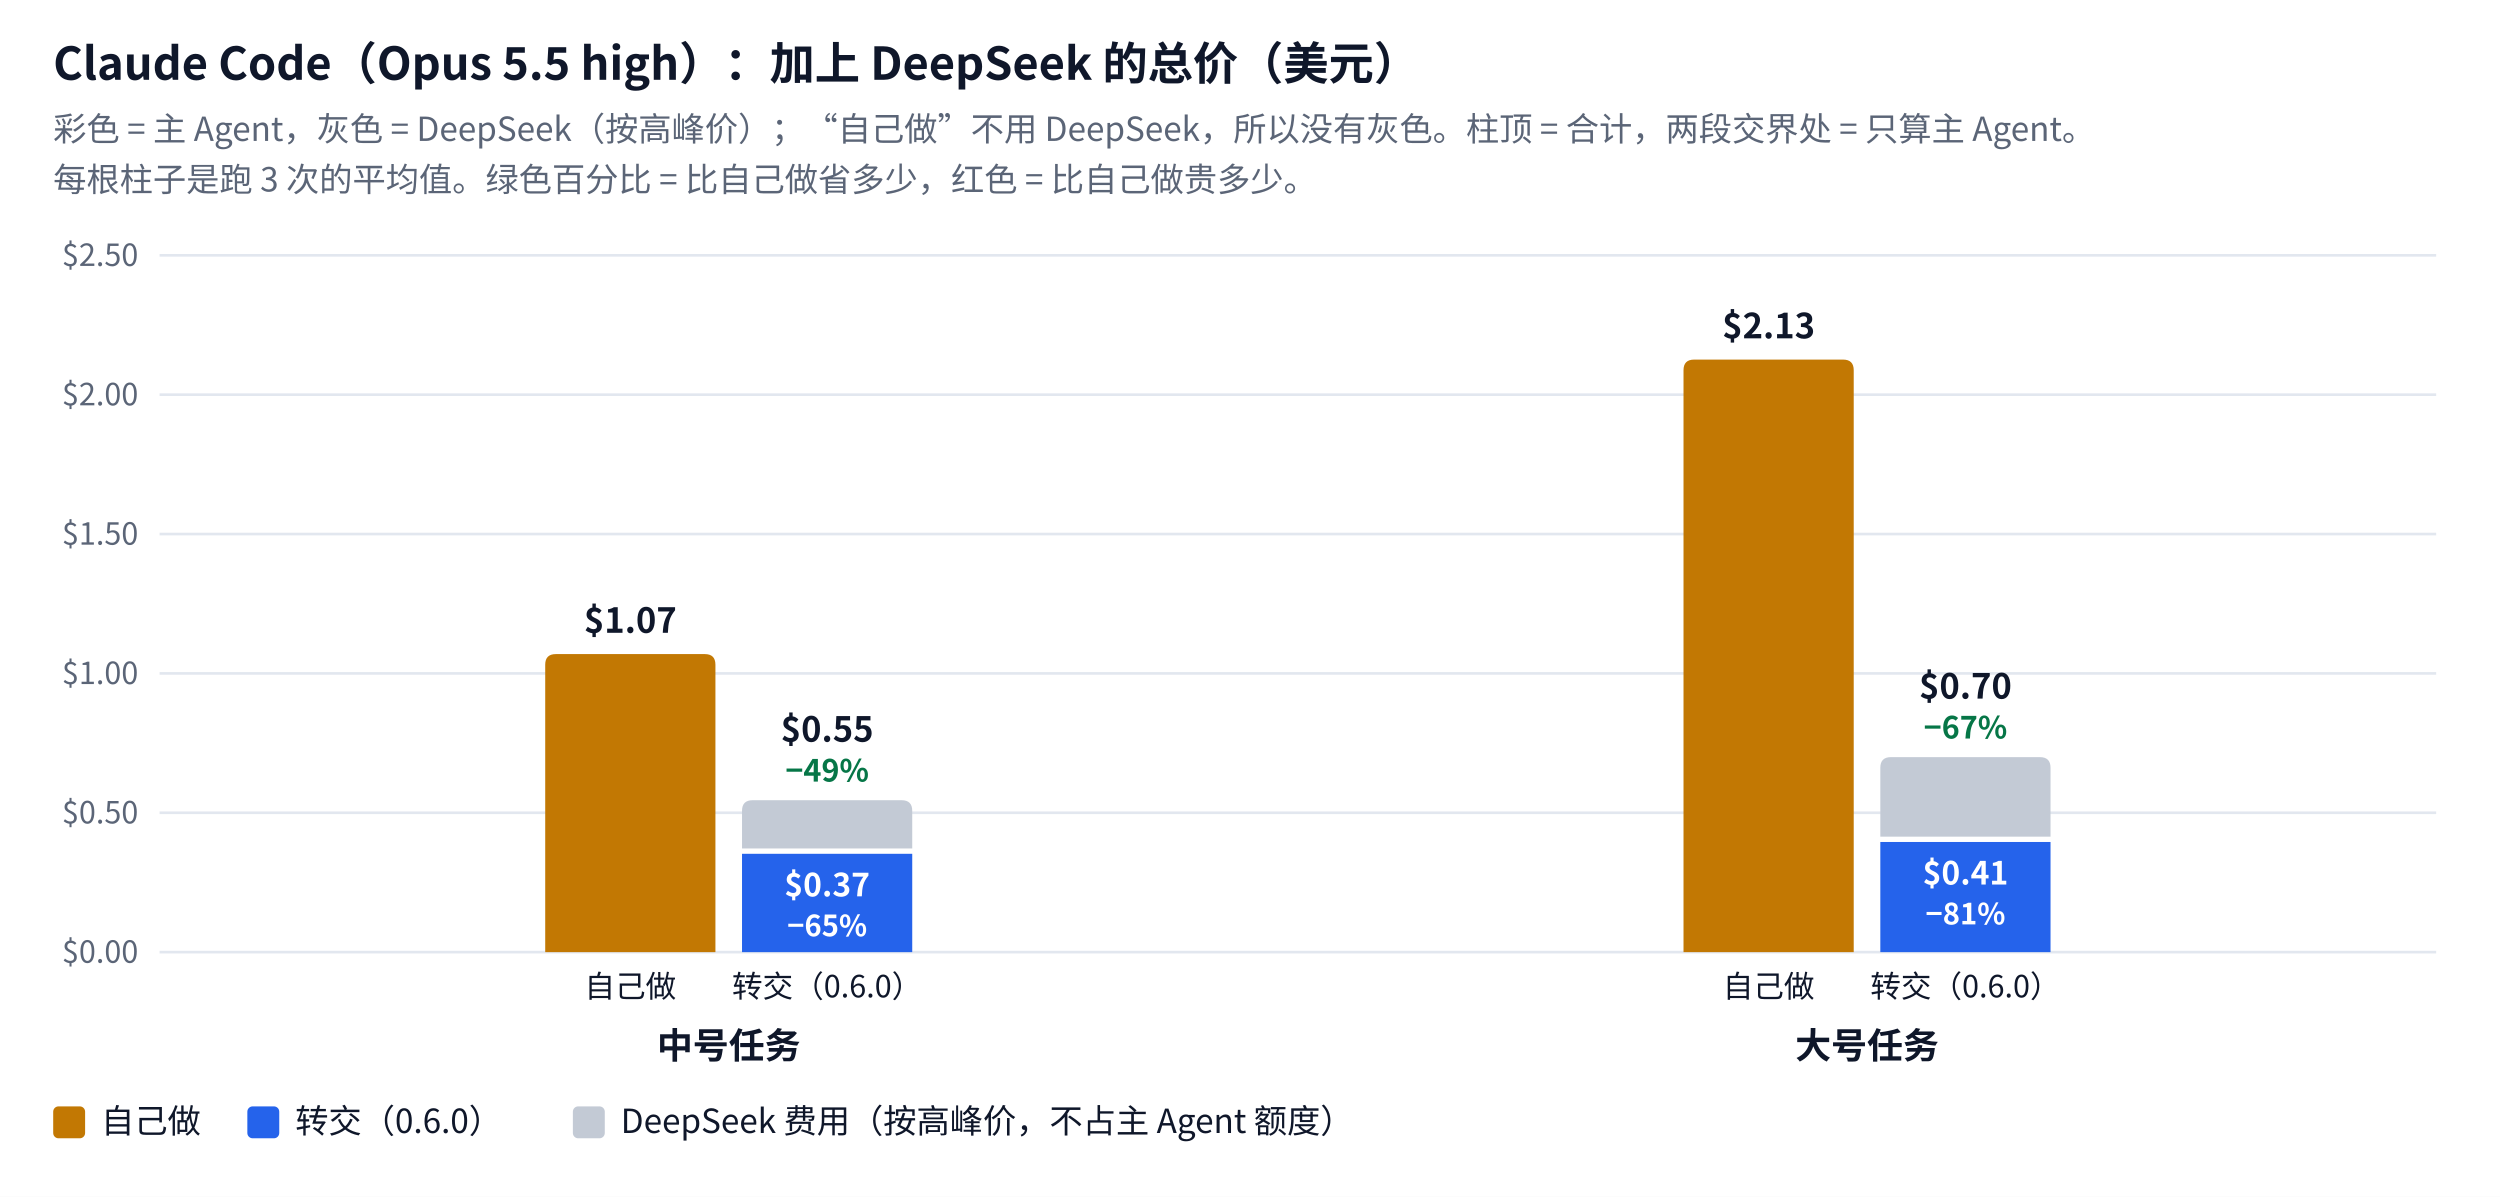
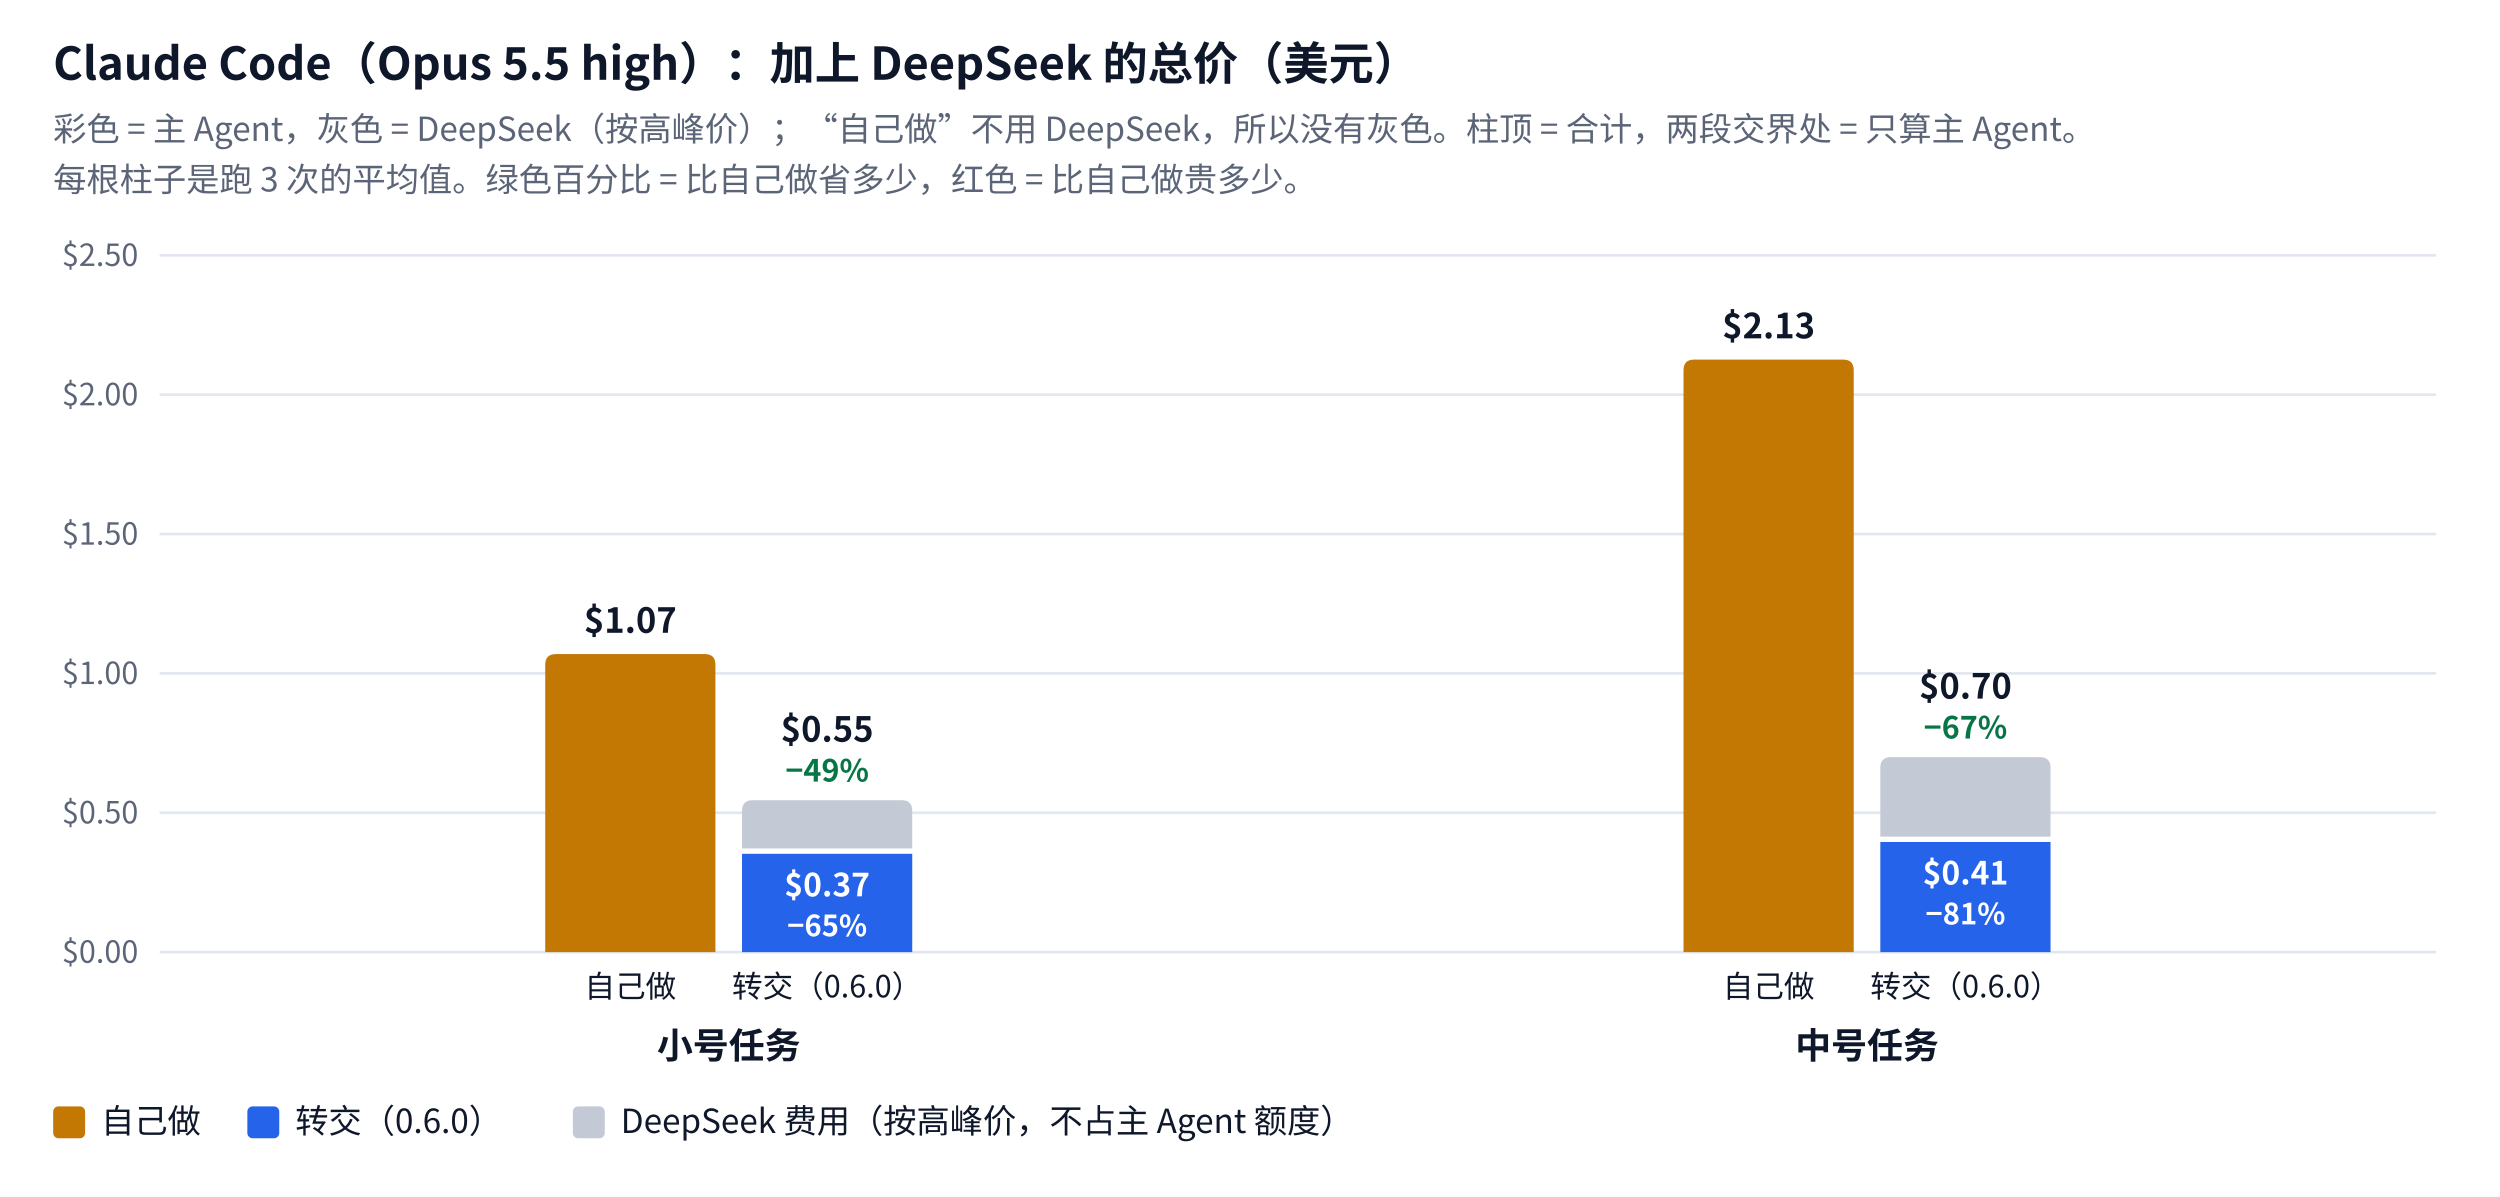
<svg xmlns="http://www.w3.org/2000/svg" width="940" height="450" viewBox="0 0 940 450" font-family="-apple-system, 'Segoe UI', 'PingFang SC', 'Noto Sans CJK SC', Helvetica, Arial, sans-serif">
  <rect width="940" height="450" fill="#FFFFFF" />
  <text x="20" y="30" font-size="17" font-weight="600" fill="#0F172A">Claude Code（Opus 5.5 high）：加上 DeepSeek 的总价（美元）</text>
  <text x="20" y="53" font-size="12.5" fill="#5B6577">彩色 = 主 Agent，灰色 = DeepSeek（按高峰价）；“自己做”不用 DeepSeek，所以没有灰色。柱顶 = 合计，两段交界处 = 只算主 Agent。</text>
  <text x="20" y="72" font-size="12.5" fill="#5B6577">每根柱子是跑 3 次的平均值。绿色百分比 = 比自己做省多少，红色 = 比自己做贵多少。</text>
  <line x1="60" x2="916" y1="358" y2="358" stroke="#E2E7EF" />
  <text x="52" y="362" font-size="11.5" fill="#5B6577" text-anchor="end">$0.00</text>
  <line x1="60" x2="916" y1="305.6" y2="305.6" stroke="#E2E7EF" />
  <text x="52" y="309.6" font-size="11.5" fill="#5B6577" text-anchor="end">$0.50</text>
  <line x1="60" x2="916" y1="253.2" y2="253.2" stroke="#E2E7EF" />
  <text x="52" y="257.2" font-size="11.5" fill="#5B6577" text-anchor="end">$1.00</text>
  <line x1="60" x2="916" y1="200.8" y2="200.8" stroke="#E2E7EF" />
  <text x="52" y="204.8" font-size="11.5" fill="#5B6577" text-anchor="end">$1.50</text>
  <line x1="60" x2="916" y1="148.4" y2="148.4" stroke="#E2E7EF" />
  <text x="52" y="152.4" font-size="11.5" fill="#5B6577" text-anchor="end">$2.00</text>
  <line x1="60" x2="916" y1="96" y2="96" stroke="#E2E7EF" />
  <text x="52" y="100" font-size="11.5" fill="#5B6577" text-anchor="end">$2.50</text>
  <text x="237" y="375" font-size="11.5" fill="#0F172A" text-anchor="middle">自己做</text>
  <path d="M205,358 V249.937 Q205,245.937 209,245.937 H265 Q269,245.937 269,249.937 V358 Z" fill="#C27803" />
  <text x="237" y="237.937" font-size="13" font-weight="600" fill="#0F172A" text-anchor="middle">$1.07</text>
  <text x="311" y="375" font-size="11.5" fill="#0F172A" text-anchor="middle">转交（0.6.0）</text>
  <rect x="279" y="321.028" width="64" height="36.972" fill="#2563EB" />
  <path d="M279,319.028 V304.875 Q279,300.875 283,300.875 H339 Q343,300.875 343,304.875 V319.028 Z" fill="#C3CAD5" />
  <text x="311" y="278.875" font-size="13" font-weight="600" fill="#0F172A" text-anchor="middle">$0.55</text>
  <text x="311" y="293.875" font-size="11.5" font-weight="600" fill="#067647" text-anchor="middle">−49%</text>
  <text x="311" y="337.028" font-size="12" font-weight="600" fill="#FFFFFF" text-anchor="middle">$0.37</text>
  <text x="311" y="352.028" font-size="11" font-weight="600" fill="#FFFFFF" text-anchor="middle">−65%</text>
-   <text x="274" y="398" font-size="13.5" font-weight="600" fill="#0F172A" text-anchor="middle">中号任务</text>
+   <text x="274" y="398" font-size="13.5" font-weight="600" fill="#0F172A" text-anchor="middle">小号任务</text>
  <text x="665" y="375" font-size="11.5" fill="#0F172A" text-anchor="middle">自己做</text>
  <path d="M633,358 V139.206 Q633,135.206 637,135.206 H693 Q697,135.206 697,139.206 V358 Z" fill="#C27803" />
  <text x="665" y="127.206" font-size="13" font-weight="600" fill="#0F172A" text-anchor="middle">$2.13</text>
  <text x="739" y="375" font-size="11.5" fill="#0F172A" text-anchor="middle">转交（0.6.0）</text>
  <rect x="707" y="316.585" width="64" height="41.415" fill="#2563EB" />
  <path d="M707,314.585 V288.678 Q707,284.678 711,284.678 H767 Q771,284.678 771,288.678 V314.585 Z" fill="#C3CAD5" />
  <text x="739" y="262.678" font-size="13" font-weight="600" fill="#0F172A" text-anchor="middle">$0.70</text>
  <text x="739" y="277.678" font-size="11.5" font-weight="600" fill="#067647" text-anchor="middle">−67%</text>
  <text x="739" y="332.585" font-size="12" font-weight="600" fill="#FFFFFF" text-anchor="middle">$0.41</text>
  <text x="739" y="347.585" font-size="11" font-weight="600" fill="#FFFFFF" text-anchor="middle">−81%</text>
-   <text x="702" y="398" font-size="13.5" font-weight="600" fill="#0F172A" text-anchor="middle">大号任务</text>
+   <text x="702" y="398" font-size="13.5" font-weight="600" fill="#0F172A" text-anchor="middle">中号任务</text>
  <rect x="20" y="416" width="12" height="12" rx="2" fill="#C27803" />
  <text x="38" y="426" font-size="12.5" fill="#0F172A">自己做</text>
  <rect x="93" y="416" width="12" height="12" rx="2" fill="#2563EB" />
  <text x="111" y="426" font-size="12.5" fill="#0F172A">转交（0.6.0）</text>
  <rect x="215.4" y="416" width="12" height="12" rx="2" fill="#C3CAD5" />
  <text x="233.4" y="426" font-size="12.5" fill="#0F172A">DeepSeek 费用（按高峰价，不占主 Agent 额度）</text>
</svg>
